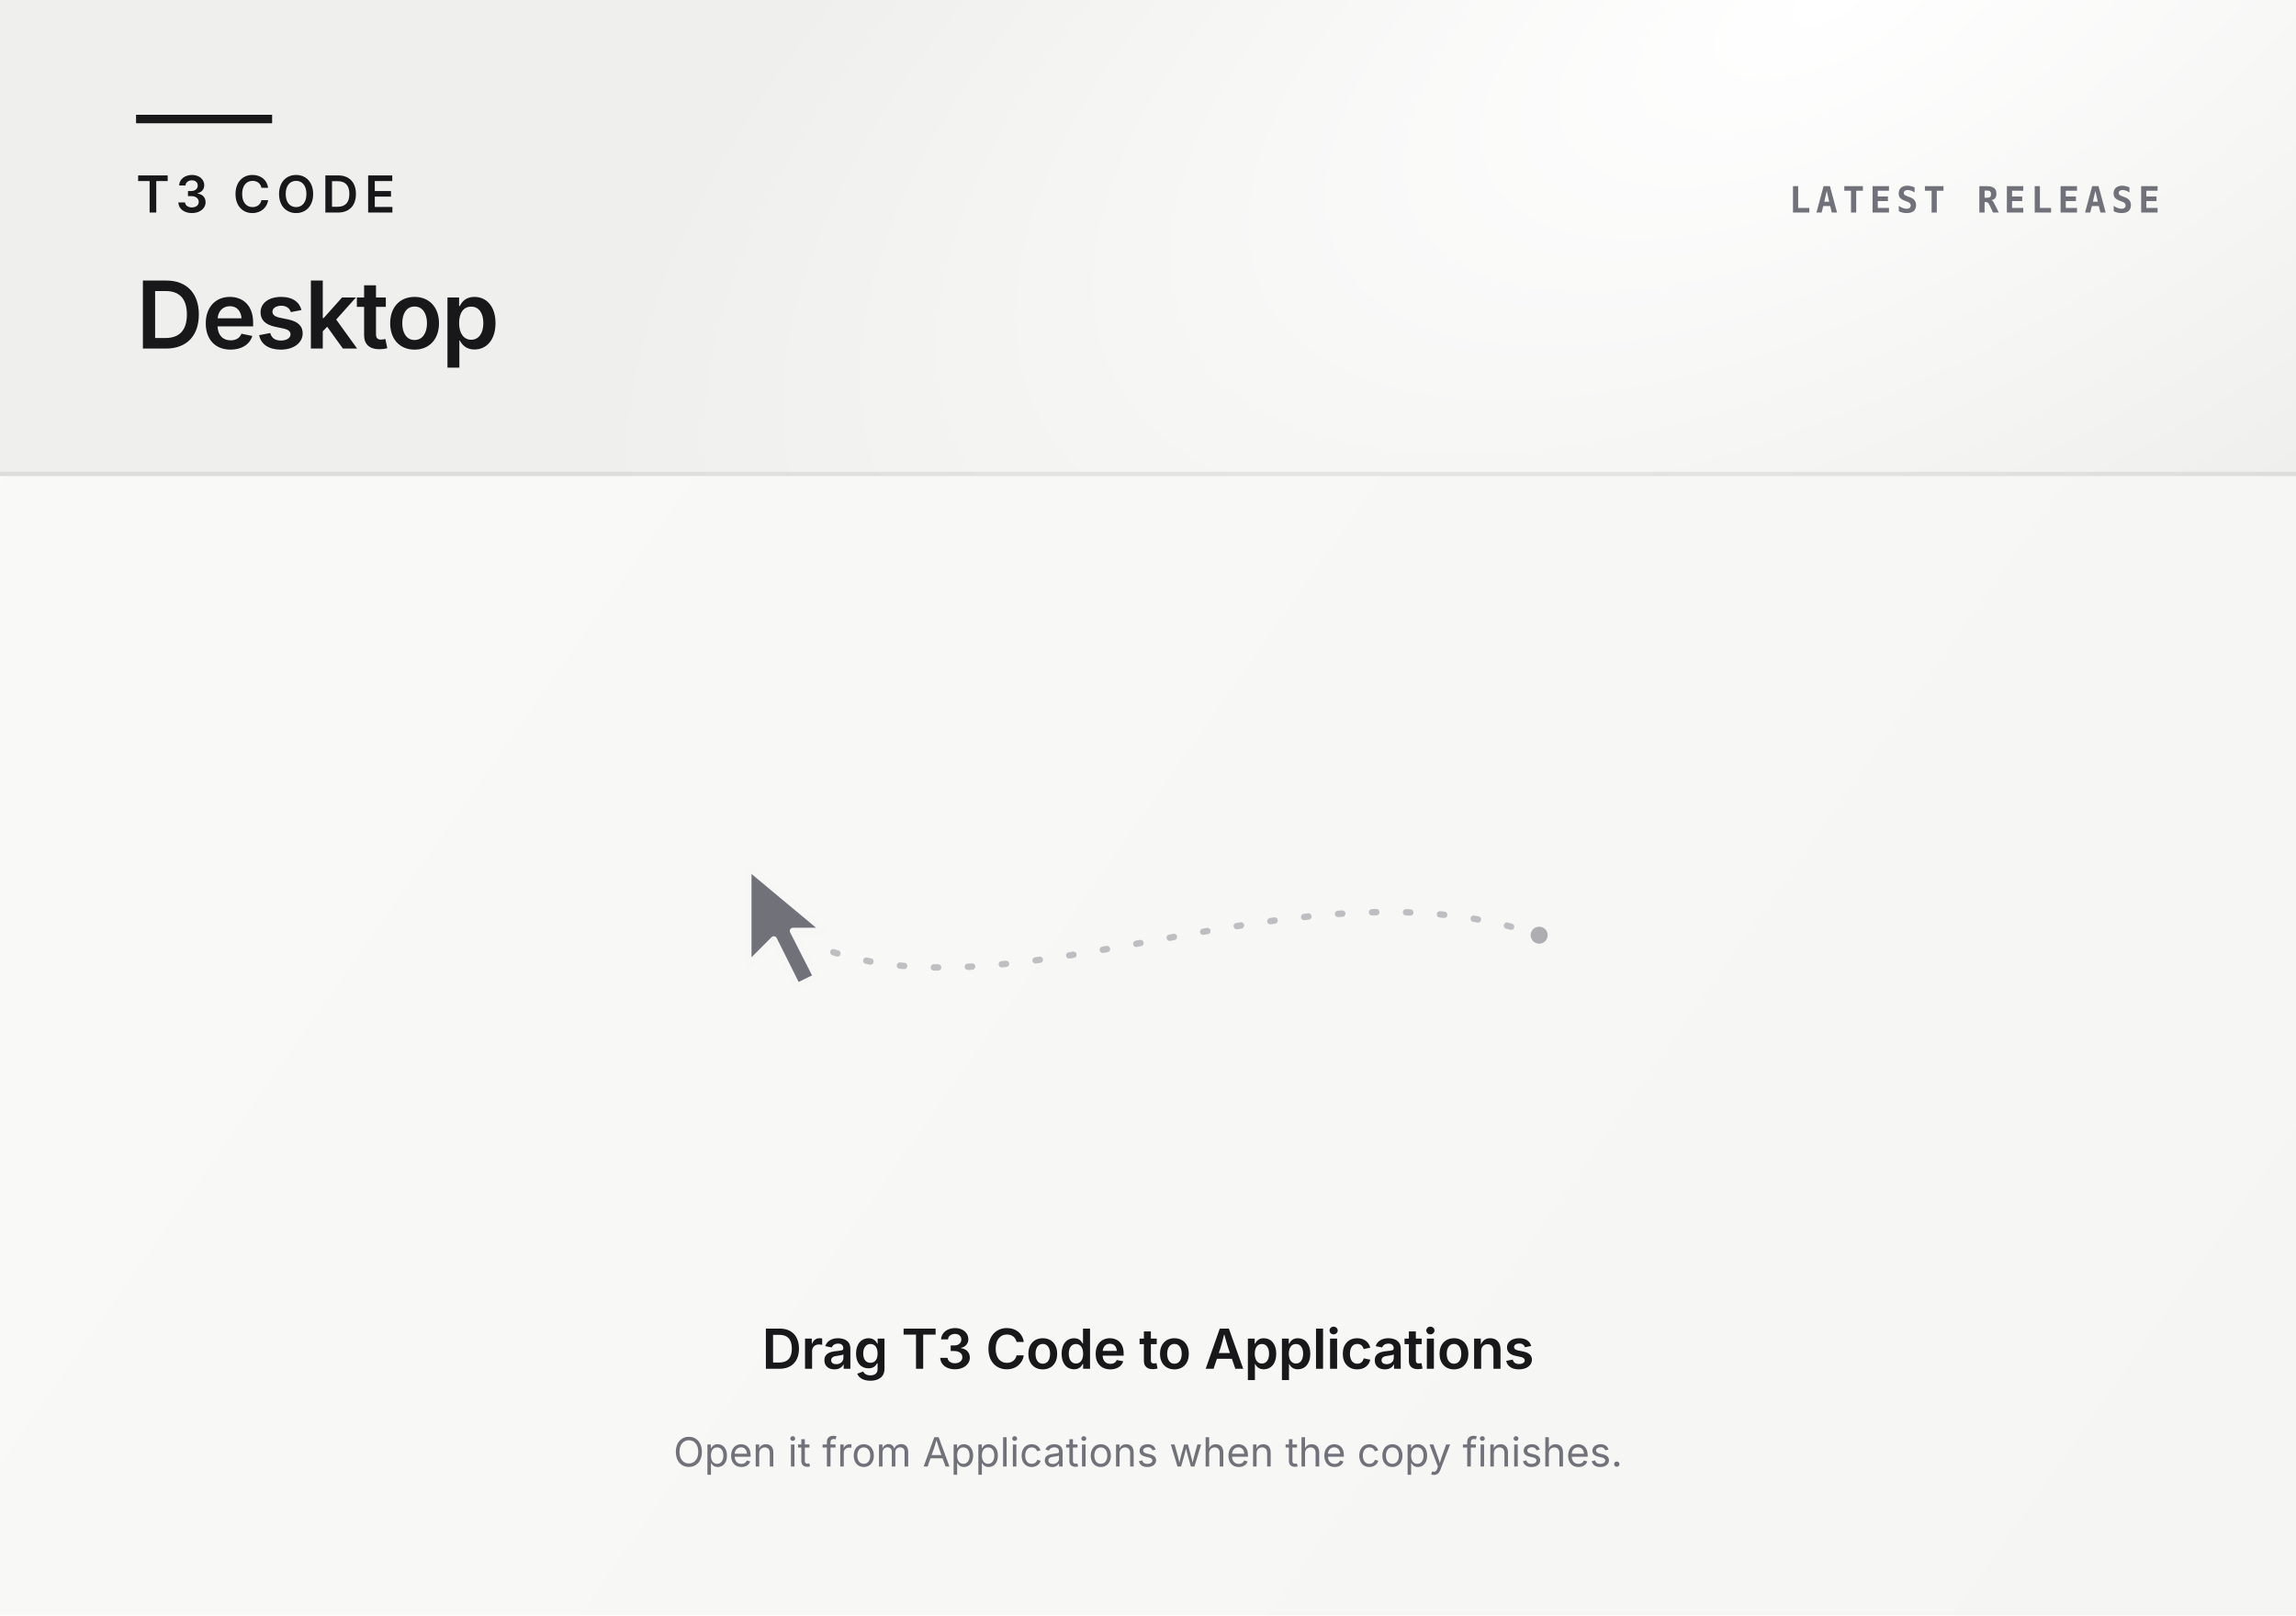
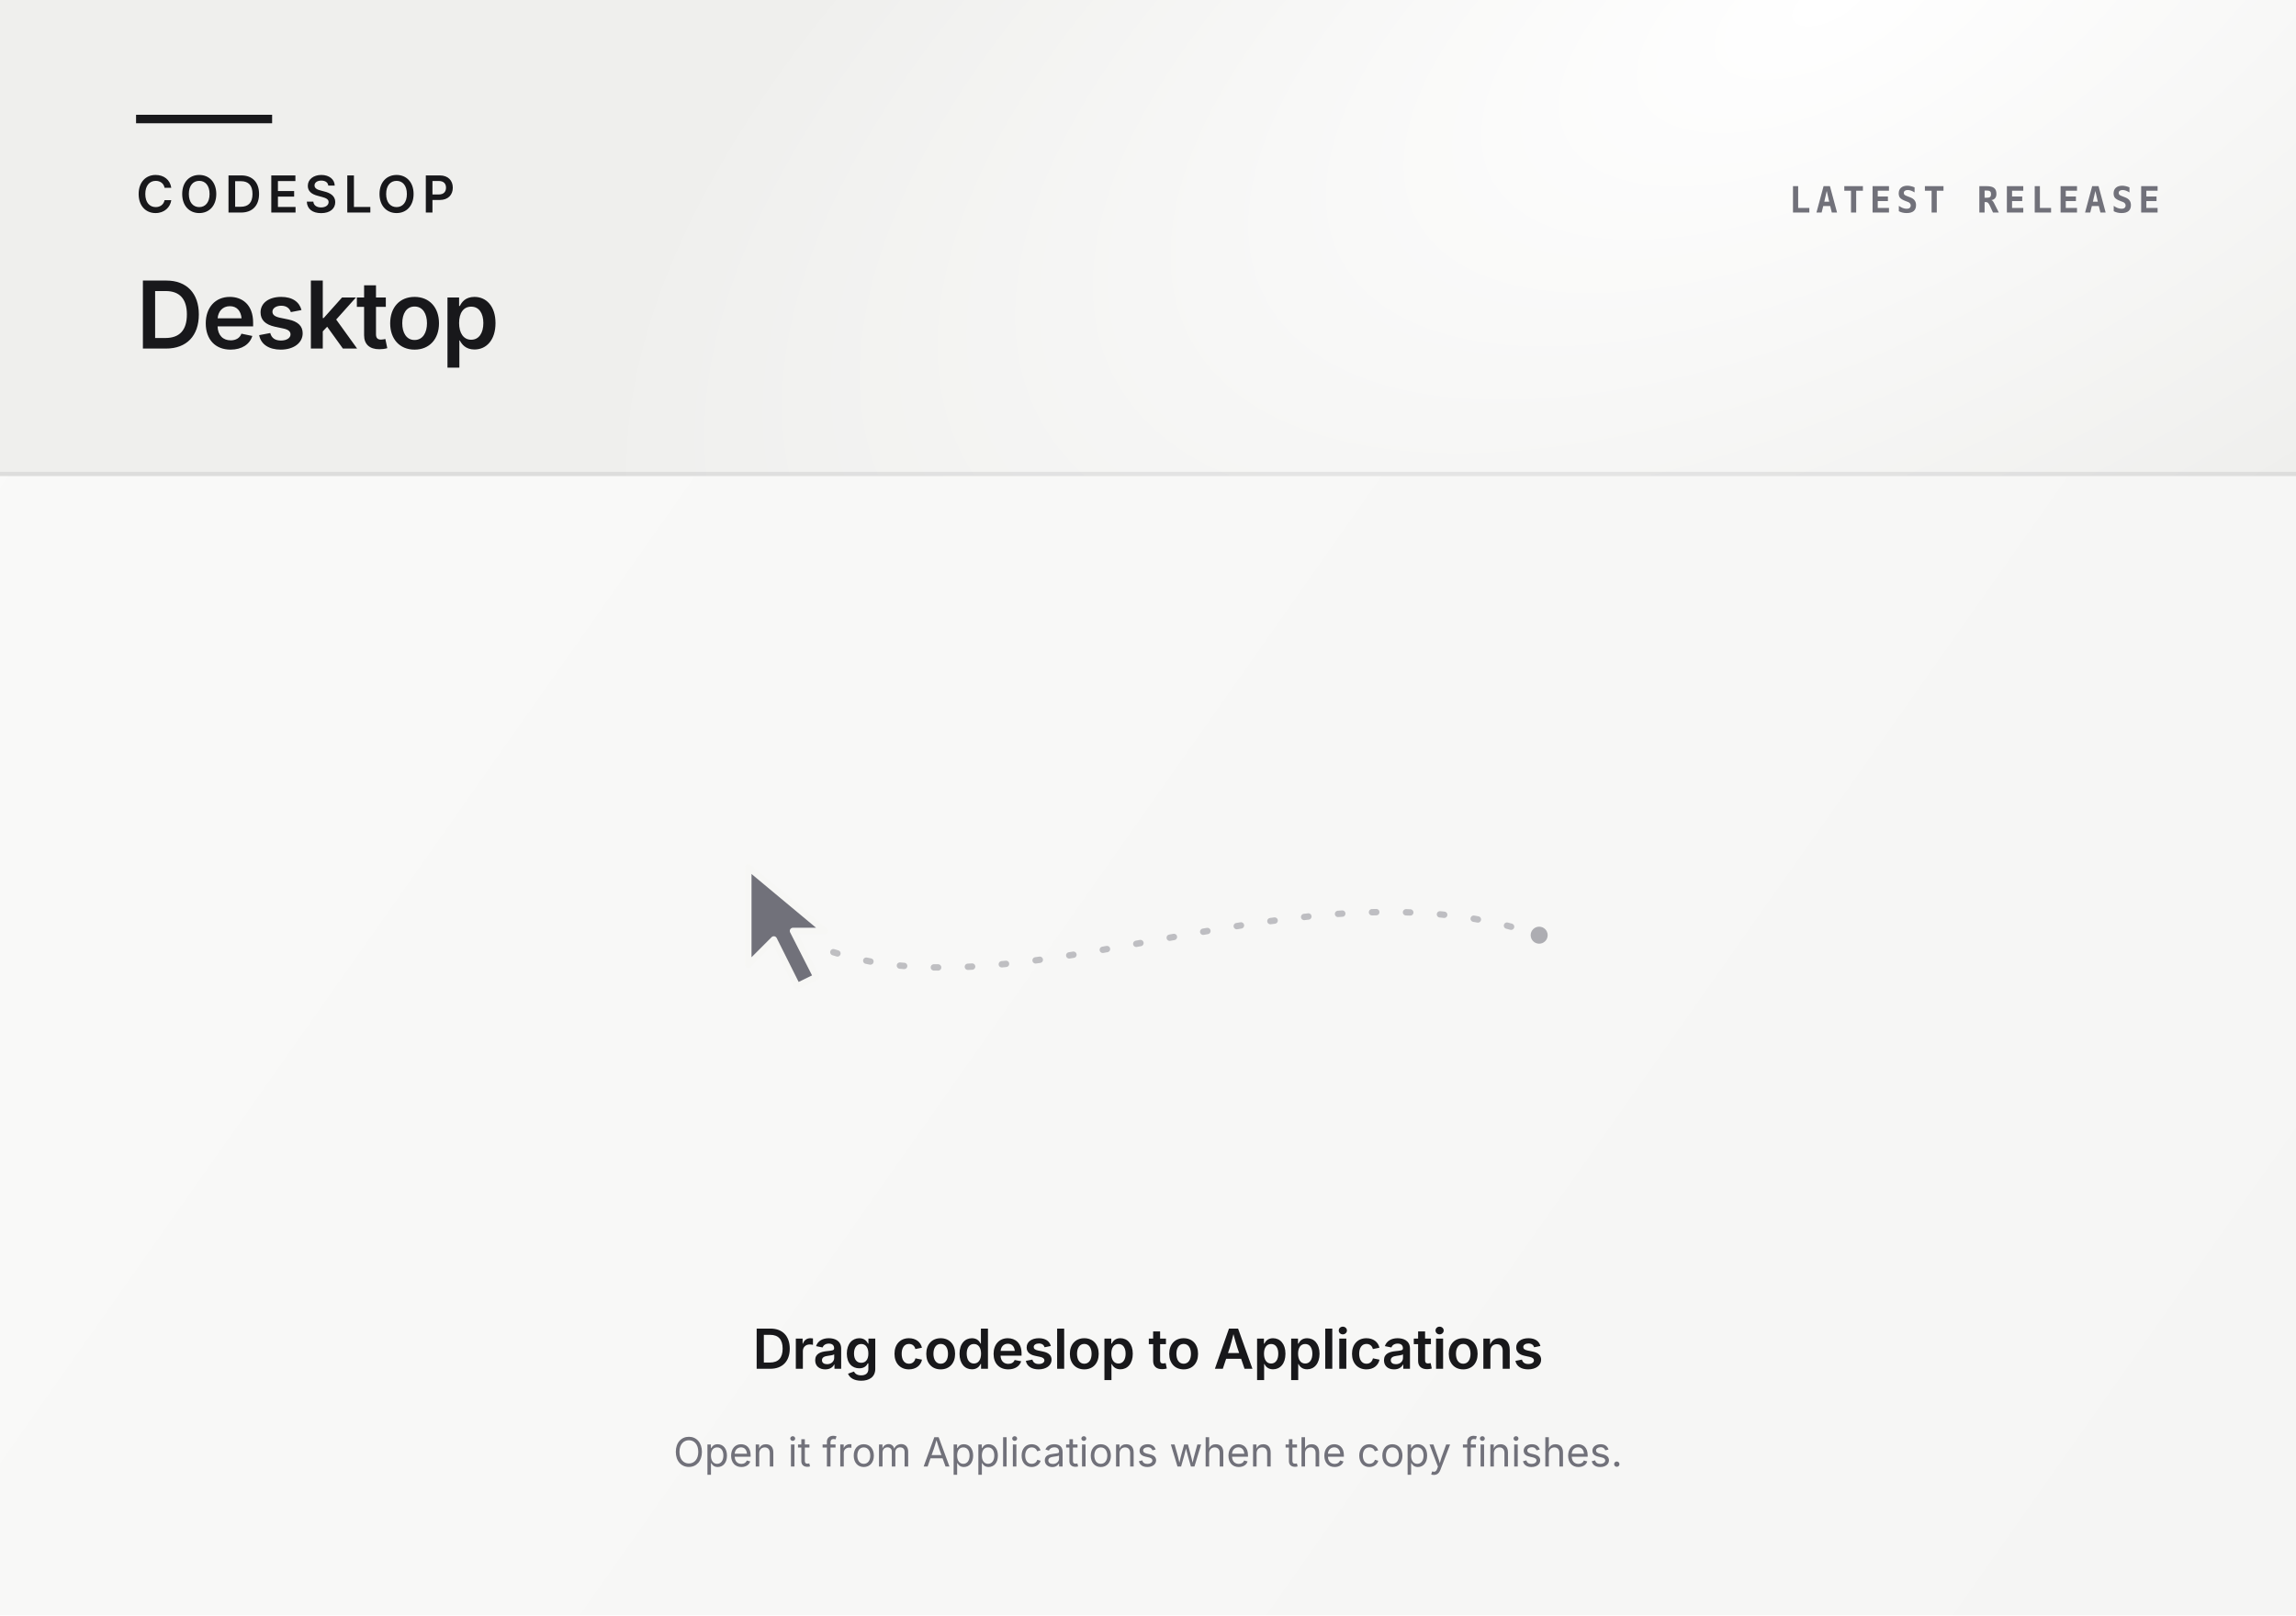
<svg xmlns="http://www.w3.org/2000/svg" width="1080" height="760" viewBox="0 0 540 380" fill="none">
  <defs>
    <linearGradient id="latest-surface" x1="0" y1="0" x2="540" y2="380" gradientUnits="userSpaceOnUse">
      <stop stop-color="#FAFAF9" />
      <stop offset="1" stop-color="#F5F5F4" />
    </linearGradient>
    <radialGradient id="latest-light" cx="0" cy="0" r="1" gradientUnits="userSpaceOnUse" gradientTransform="translate(430 0) rotate(152) scale(320 150)">
      <stop stop-color="#FFFFFF" />
      <stop offset="1" stop-color="#FFFFFF" stop-opacity="0" />
    </radialGradient>
  </defs>
  <rect width="540" height="380" fill="url(#latest-surface)" />
  <rect width="540" height="112" fill="#EFEFED" />
  <rect width="540" height="112" fill="url(#latest-light)" />
  <path d="M0 111.5H540" stroke="#18181B" stroke-opacity="0.08" />
  <path d="M32 28H64" stroke="#18181B" stroke-width="2" />
  <g font-family="-apple-system, BlinkMacSystemFont, sans-serif" fill="#18181B">
-     <text x="32" y="50" font-size="12" font-weight="600" letter-spacing="1.4">T3 CODE</text>
+     <text x="32" y="50" font-size="12" font-weight="600" letter-spacing="1.4">CODESLOP</text>
    <text x="32" y="82" font-size="22" font-weight="600" letter-spacing="-0.45">Desktop</text>
    <text x="508" y="50" text-anchor="end" font-family="ui-monospace, SFMono-Regular, Menlo, monospace" font-size="8.5" font-weight="600" letter-spacing="1.2" fill="#71717A">LATEST RELEASE</text>
  </g>
  <path d="M196 224C242 239 307 201 362 220" stroke="#71717A" stroke-width="1.5" stroke-linecap="round" stroke-dasharray="1 7" opacity="0.42" />
  <circle cx="362" cy="220" r="2" fill="#71717A" opacity="0.55" />
  <path d="M176 204V227L182 221L187.5 232L192 229.8L186.5 219H194L176 204Z" fill="#71717A" stroke="#F7F7F5" stroke-width="1.5" stroke-linejoin="round" />
  <g font-family="-apple-system, BlinkMacSystemFont, sans-serif" text-anchor="middle">
-     <text x="270" y="322" font-size="13" font-weight="600" letter-spacing="-0.1" fill="#18181B">Drag T3 Code to Applications</text>
+     <text x="270" y="322" font-size="13" font-weight="600" letter-spacing="-0.1" fill="#18181B">Drag codeslop to Applications</text>
    <text x="270" y="345" font-size="9.5" fill="#71717A">Open it from Applications when the copy finishes.</text>
  </g>
</svg>
